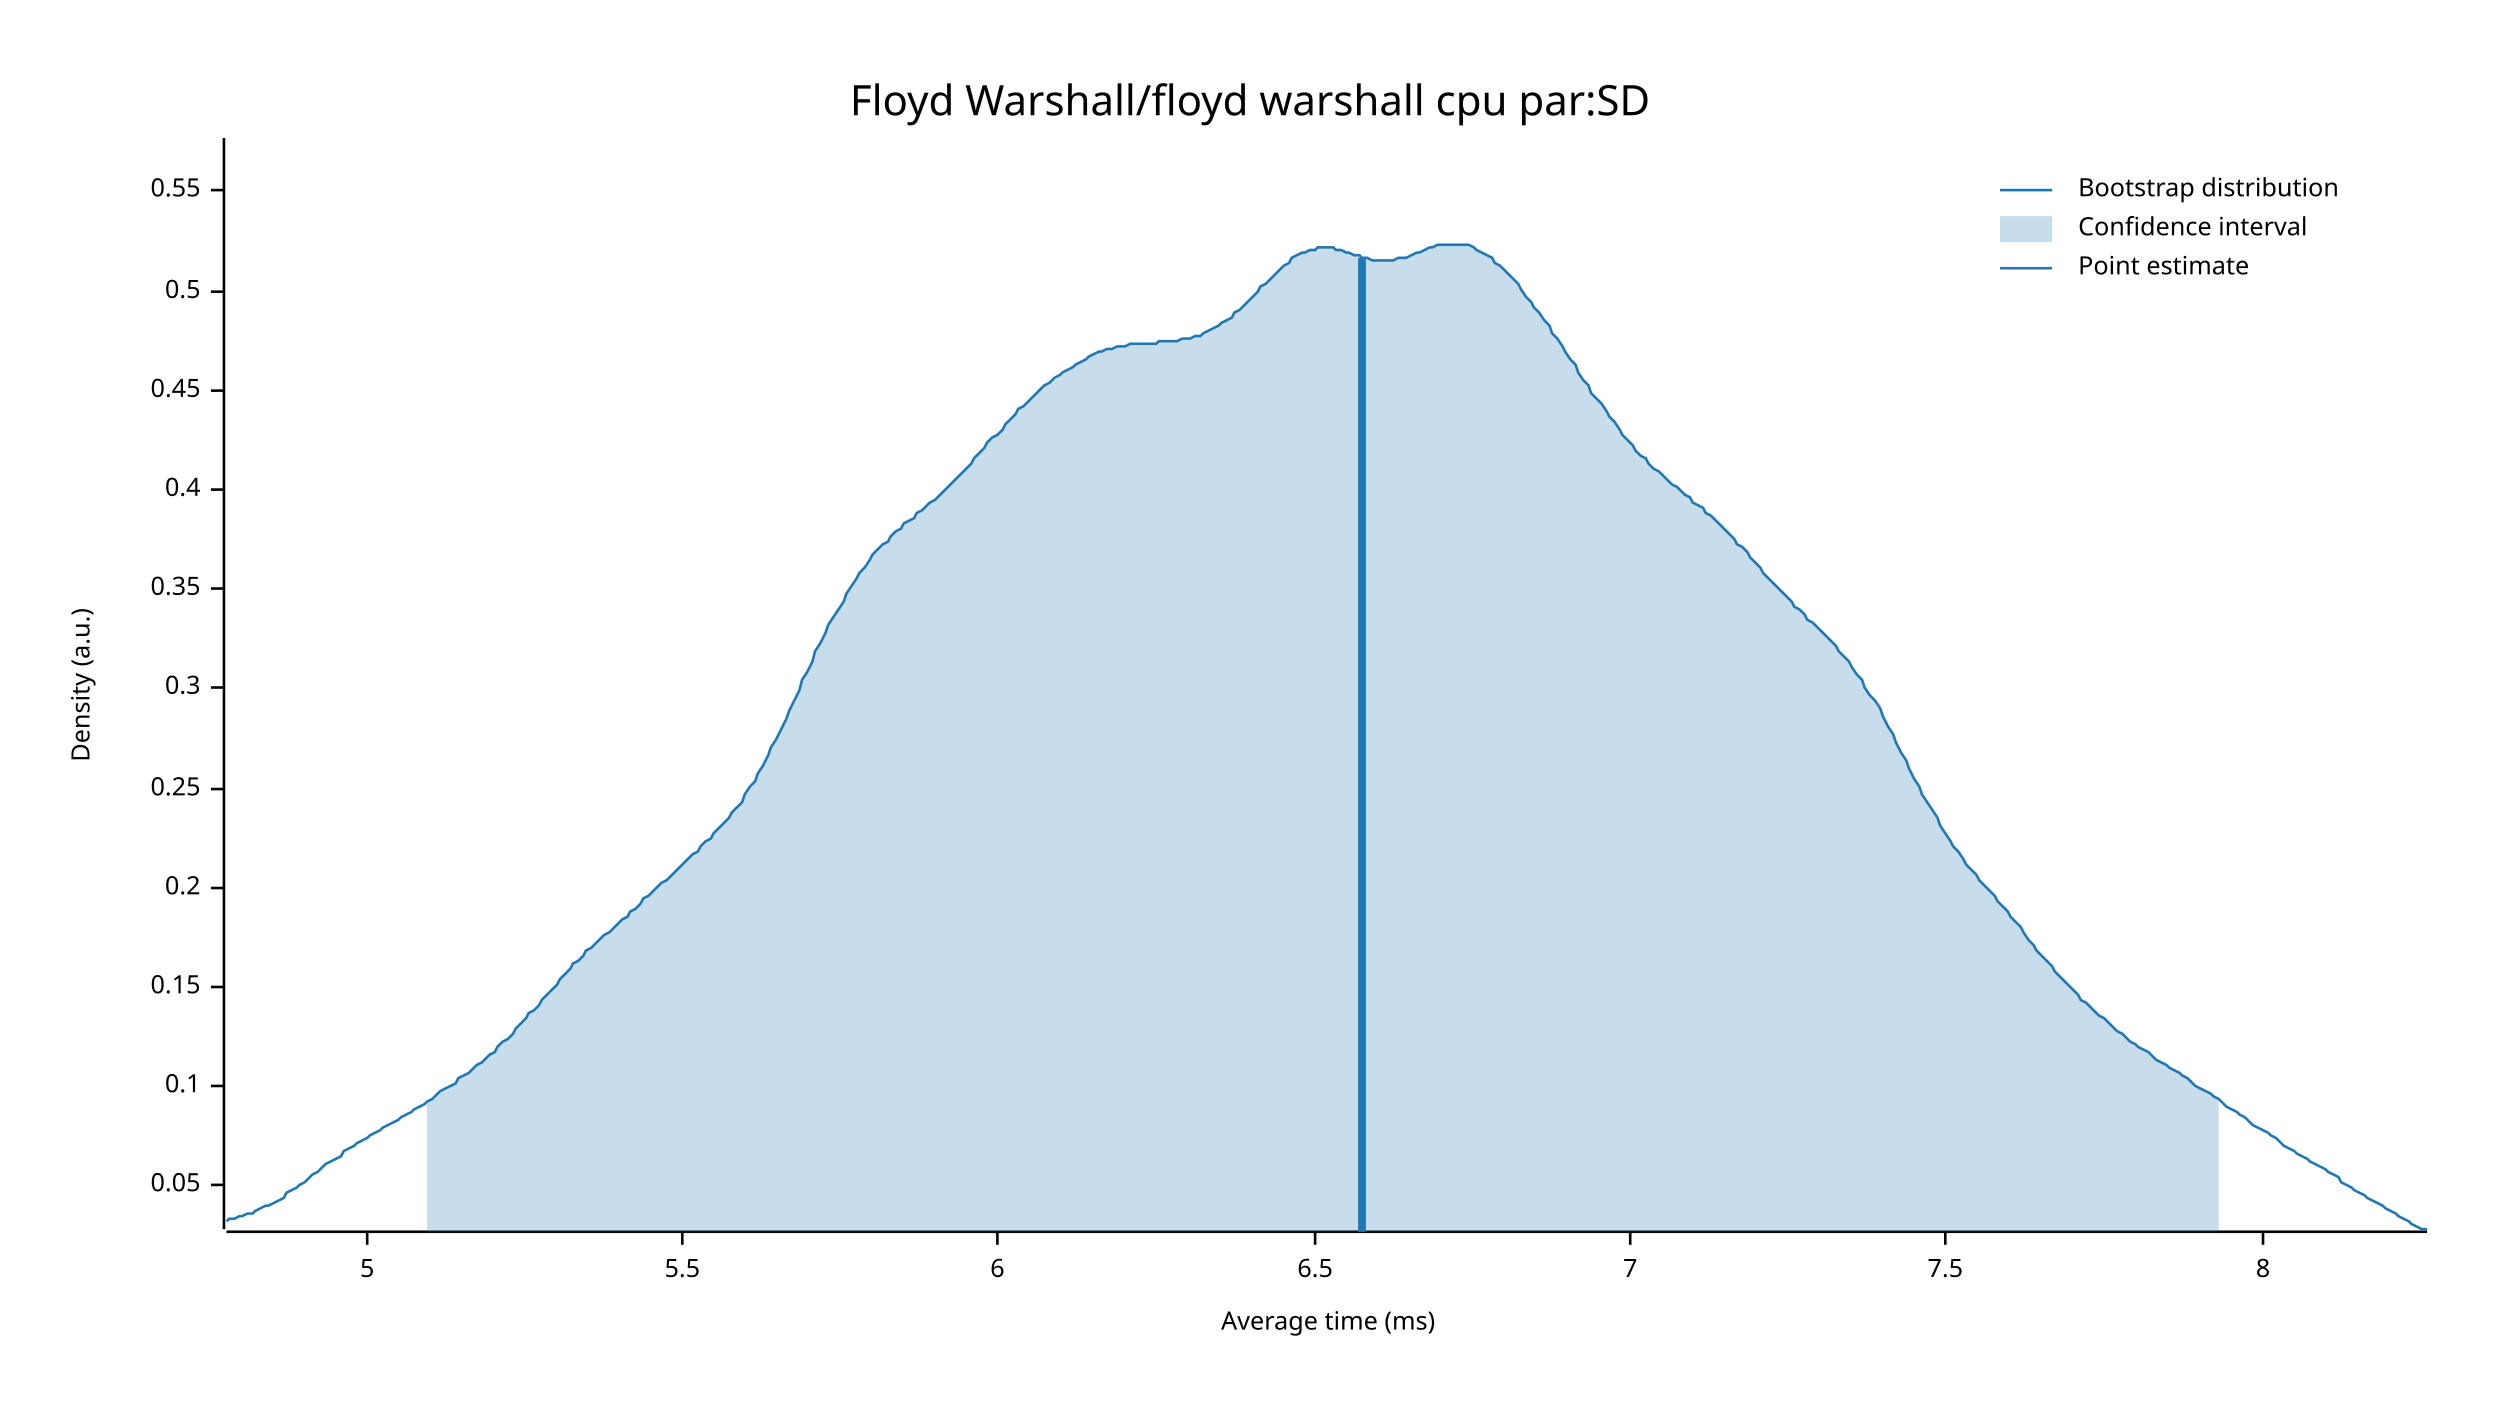
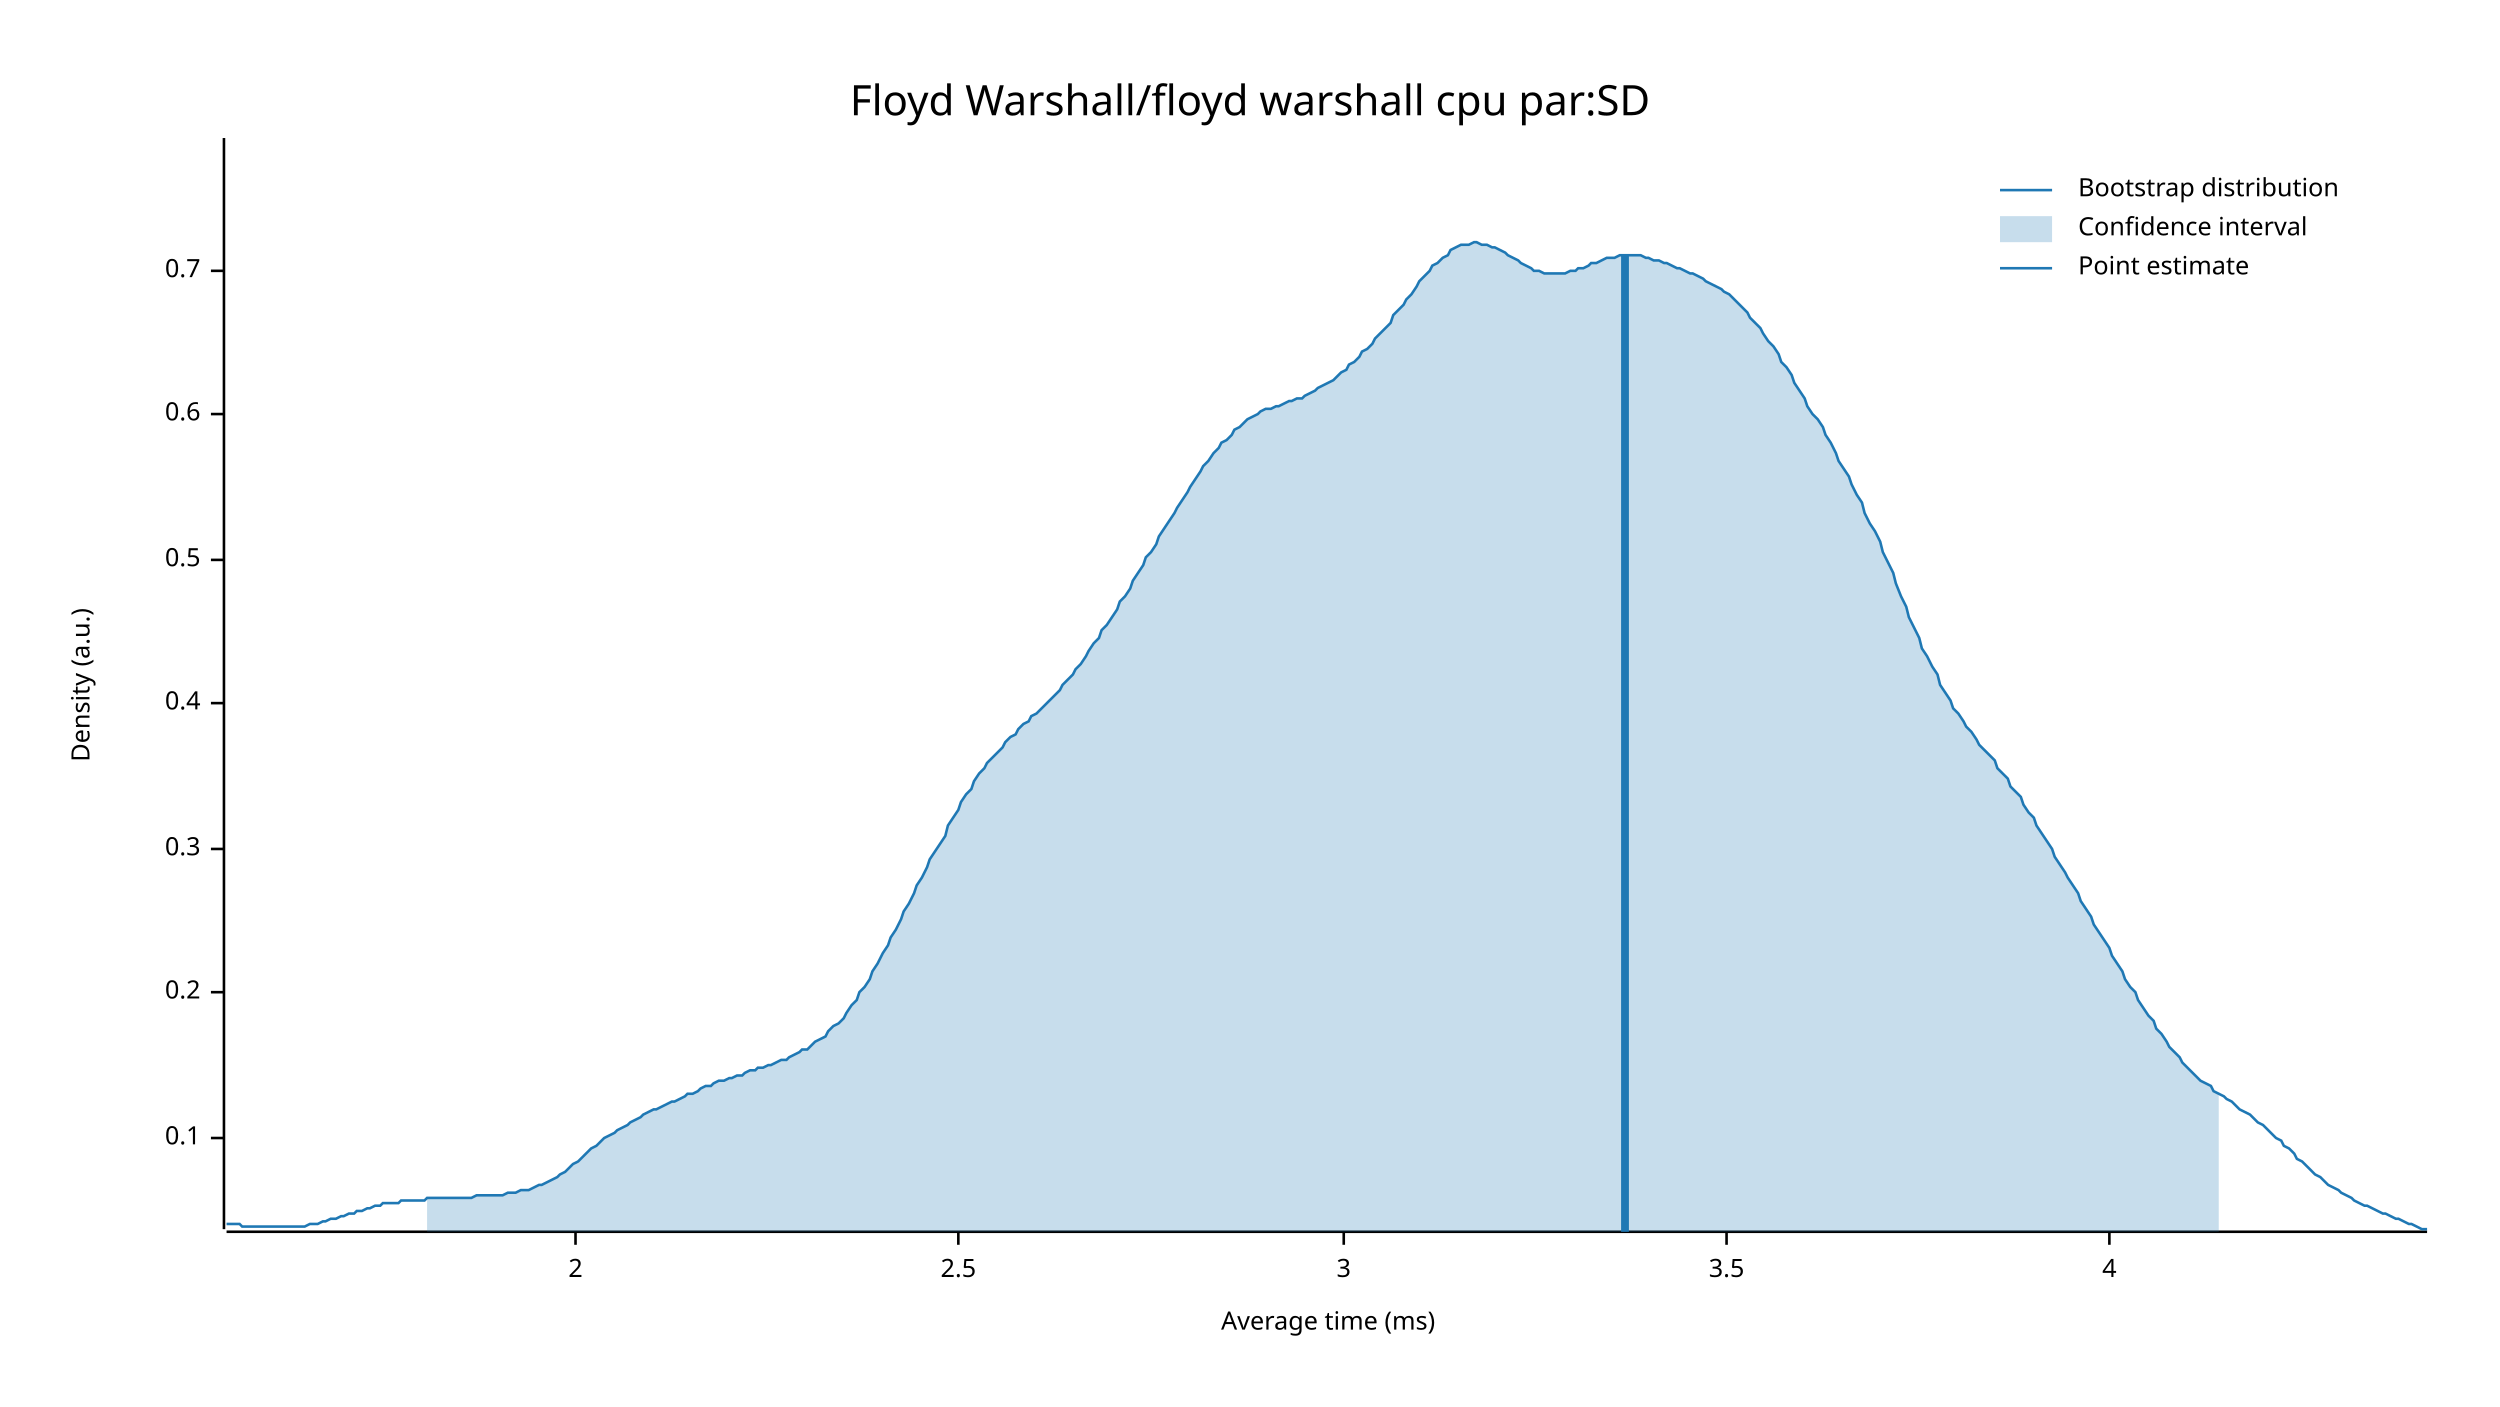
<svg xmlns="http://www.w3.org/2000/svg" width="960" height="540" viewBox="0 0 960 540">
  <text x="480" y="32" dy="0.76em" text-anchor="middle" font-family="sans-serif" font-size="16.129" opacity="1" fill="#000000">
Floyd Warshall/floyd warshall cpu par:SD
</text>
  <text x="27" y="263" dy="0.76em" text-anchor="middle" font-family="sans-serif" font-size="9.677" opacity="1" fill="#000000" transform="rotate(270, 27, 263)">
Density (a.u.)
</text>
  <text x="510" y="513" dy="-0.5ex" text-anchor="middle" font-family="sans-serif" font-size="9.677" opacity="1" fill="#000000">
Average time (ms)
</text>
  <polyline fill="none" opacity="1" stroke="#000000" stroke-width="1" points="86,53 86,472 " />
-   <text x="77" y="455" dy="0.5ex" text-anchor="end" font-family="sans-serif" font-size="9.677" opacity="1" fill="#000000">
- 0.05
- </text>
-   <polyline fill="none" opacity="1" stroke="#000000" stroke-width="1" points="81,455 86,455 " />
-   <text x="77" y="417" dy="0.5ex" text-anchor="end" font-family="sans-serif" font-size="9.677" opacity="1" fill="#000000">
+   <text x="77" y="437" dy="0.5ex" text-anchor="end" font-family="sans-serif" font-size="9.677" opacity="1" fill="#000000">
0.1
</text>
-   <polyline fill="none" opacity="1" stroke="#000000" stroke-width="1" points="81,417 86,417 " />
-   <text x="77" y="379" dy="0.5ex" text-anchor="end" font-family="sans-serif" font-size="9.677" opacity="1" fill="#000000">
- 0.15
- </text>
-   <polyline fill="none" opacity="1" stroke="#000000" stroke-width="1" points="81,379 86,379 " />
-   <text x="77" y="341" dy="0.5ex" text-anchor="end" font-family="sans-serif" font-size="9.677" opacity="1" fill="#000000">
+   <polyline fill="none" opacity="1" stroke="#000000" stroke-width="1" points="81,437 86,437 " />
+   <text x="77" y="381" dy="0.5ex" text-anchor="end" font-family="sans-serif" font-size="9.677" opacity="1" fill="#000000">
0.2
</text>
-   <polyline fill="none" opacity="1" stroke="#000000" stroke-width="1" points="81,341 86,341 " />
-   <text x="77" y="303" dy="0.5ex" text-anchor="end" font-family="sans-serif" font-size="9.677" opacity="1" fill="#000000">
- 0.25
- </text>
-   <polyline fill="none" opacity="1" stroke="#000000" stroke-width="1" points="81,303 86,303 " />
-   <text x="77" y="264" dy="0.5ex" text-anchor="end" font-family="sans-serif" font-size="9.677" opacity="1" fill="#000000">
+   <polyline fill="none" opacity="1" stroke="#000000" stroke-width="1" points="81,381 86,381 " />
+   <text x="77" y="326" dy="0.5ex" text-anchor="end" font-family="sans-serif" font-size="9.677" opacity="1" fill="#000000">
0.3
</text>
-   <polyline fill="none" opacity="1" stroke="#000000" stroke-width="1" points="81,264 86,264 " />
-   <text x="77" y="226" dy="0.5ex" text-anchor="end" font-family="sans-serif" font-size="9.677" opacity="1" fill="#000000">
- 0.35
- </text>
-   <polyline fill="none" opacity="1" stroke="#000000" stroke-width="1" points="81,226 86,226 " />
-   <text x="77" y="188" dy="0.5ex" text-anchor="end" font-family="sans-serif" font-size="9.677" opacity="1" fill="#000000">
+   <polyline fill="none" opacity="1" stroke="#000000" stroke-width="1" points="81,326 86,326 " />
+   <text x="77" y="270" dy="0.5ex" text-anchor="end" font-family="sans-serif" font-size="9.677" opacity="1" fill="#000000">
0.4
</text>
-   <polyline fill="none" opacity="1" stroke="#000000" stroke-width="1" points="81,188 86,188 " />
-   <text x="77" y="150" dy="0.5ex" text-anchor="end" font-family="sans-serif" font-size="9.677" opacity="1" fill="#000000">
- 0.45
- </text>
-   <polyline fill="none" opacity="1" stroke="#000000" stroke-width="1" points="81,150 86,150 " />
-   <text x="77" y="112" dy="0.5ex" text-anchor="end" font-family="sans-serif" font-size="9.677" opacity="1" fill="#000000">
+   <polyline fill="none" opacity="1" stroke="#000000" stroke-width="1" points="81,270 86,270 " />
+   <text x="77" y="215" dy="0.5ex" text-anchor="end" font-family="sans-serif" font-size="9.677" opacity="1" fill="#000000">
0.5
</text>
-   <polyline fill="none" opacity="1" stroke="#000000" stroke-width="1" points="81,112 86,112 " />
-   <text x="77" y="73" dy="0.5ex" text-anchor="end" font-family="sans-serif" font-size="9.677" opacity="1" fill="#000000">
- 0.55
+   <polyline fill="none" opacity="1" stroke="#000000" stroke-width="1" points="81,215 86,215 " />
+   <text x="77" y="159" dy="0.5ex" text-anchor="end" font-family="sans-serif" font-size="9.677" opacity="1" fill="#000000">
+ 0.6
</text>
-   <polyline fill="none" opacity="1" stroke="#000000" stroke-width="1" points="81,73 86,73 " />
+   <polyline fill="none" opacity="1" stroke="#000000" stroke-width="1" points="81,159 86,159 " />
+   <text x="77" y="104" dy="0.5ex" text-anchor="end" font-family="sans-serif" font-size="9.677" opacity="1" fill="#000000">
+ 0.7
+ </text>
+   <polyline fill="none" opacity="1" stroke="#000000" stroke-width="1" points="81,104 86,104 " />
  <polyline fill="none" opacity="1" stroke="#000000" stroke-width="1" points="87,473 932,473 " />
-   <text x="141" y="483" dy="0.76em" text-anchor="middle" font-family="sans-serif" font-size="9.677" opacity="1" fill="#000000">
- 5
+   <text x="221" y="483" dy="0.76em" text-anchor="middle" font-family="sans-serif" font-size="9.677" opacity="1" fill="#000000">
+ 2
</text>
-   <polyline fill="none" opacity="1" stroke="#000000" stroke-width="1" points="141,473 141,478 " />
-   <text x="262" y="483" dy="0.76em" text-anchor="middle" font-family="sans-serif" font-size="9.677" opacity="1" fill="#000000">
- 5.5
+   <polyline fill="none" opacity="1" stroke="#000000" stroke-width="1" points="221,473 221,478 " />
+   <text x="368" y="483" dy="0.76em" text-anchor="middle" font-family="sans-serif" font-size="9.677" opacity="1" fill="#000000">
+ 2.5
</text>
-   <polyline fill="none" opacity="1" stroke="#000000" stroke-width="1" points="262,473 262,478 " />
-   <text x="383" y="483" dy="0.76em" text-anchor="middle" font-family="sans-serif" font-size="9.677" opacity="1" fill="#000000">
- 6
+   <polyline fill="none" opacity="1" stroke="#000000" stroke-width="1" points="368,473 368,478 " />
+   <text x="516" y="483" dy="0.76em" text-anchor="middle" font-family="sans-serif" font-size="9.677" opacity="1" fill="#000000">
+ 3
</text>
-   <polyline fill="none" opacity="1" stroke="#000000" stroke-width="1" points="383,473 383,478 " />
-   <text x="505" y="483" dy="0.76em" text-anchor="middle" font-family="sans-serif" font-size="9.677" opacity="1" fill="#000000">
- 6.5
+   <polyline fill="none" opacity="1" stroke="#000000" stroke-width="1" points="516,473 516,478 " />
+   <text x="663" y="483" dy="0.76em" text-anchor="middle" font-family="sans-serif" font-size="9.677" opacity="1" fill="#000000">
+ 3.5
</text>
-   <polyline fill="none" opacity="1" stroke="#000000" stroke-width="1" points="505,473 505,478 " />
-   <text x="626" y="483" dy="0.76em" text-anchor="middle" font-family="sans-serif" font-size="9.677" opacity="1" fill="#000000">
- 7
+   <polyline fill="none" opacity="1" stroke="#000000" stroke-width="1" points="663,473 663,478 " />
+   <text x="810" y="483" dy="0.76em" text-anchor="middle" font-family="sans-serif" font-size="9.677" opacity="1" fill="#000000">
+ 4
</text>
-   <polyline fill="none" opacity="1" stroke="#000000" stroke-width="1" points="626,473 626,478 " />
-   <text x="747" y="483" dy="0.76em" text-anchor="middle" font-family="sans-serif" font-size="9.677" opacity="1" fill="#000000">
- 7.5
- </text>
-   <polyline fill="none" opacity="1" stroke="#000000" stroke-width="1" points="747,473 747,478 " />
-   <text x="869" y="483" dy="0.76em" text-anchor="middle" font-family="sans-serif" font-size="9.677" opacity="1" fill="#000000">
- 8
- </text>
-   <polyline fill="none" opacity="1" stroke="#000000" stroke-width="1" points="869,473 869,478 " />
-   <polyline fill="none" opacity="1" stroke="#1F78B4" stroke-width="1" points="87,469 88,468 90,468 92,467 93,467 95,466 97,466 98,465 100,464 102,463 103,463 105,462 107,461 109,460 110,458 112,457 114,456 115,455 117,454 119,452 120,451 122,450 124,448 125,447 127,446 129,445 131,444 132,442 134,441 136,440 137,439 139,438 141,437 142,436 144,435 146,434 147,433 149,432 151,431 153,430 154,429 156,428 158,427 159,426 161,425 163,424 164,423 166,422 168,420 169,419 171,418 173,417 175,416 176,414 178,413 180,412 181,411 183,409 185,408 186,407 188,405 190,404 191,402 193,400 195,399 197,397 198,395 200,393 202,391 203,389 205,388 207,386 208,384 210,382 212,380 214,378 215,376 217,374 219,372 220,370 222,369 224,367 225,365 227,364 229,362 230,361 232,359 234,358 236,356 237,355 239,353 241,352 242,350 244,349 246,347 247,345 249,344 251,342 252,341 254,339 256,338 258,336 259,335 261,333 263,331 264,330 266,328 268,327 269,325 271,323 273,322 274,320 276,318 278,316 280,314 281,312 283,310 285,308 286,305 288,302 290,300 291,297 293,294 295,290 296,287 298,284 300,280 302,276 303,273 305,269 307,265 308,261 310,258 312,254 313,250 315,247 317,243 318,240 320,237 322,234 324,231 325,228 327,225 329,222 330,220 332,218 334,215 335,213 337,211 339,209 341,208 342,206 344,204 346,203 347,201 349,200 351,199 352,197 354,196 356,194 357,193 359,192 361,190 363,188 364,187 366,185 368,183 369,182 371,180 373,178 374,176 376,174 378,172 379,170 381,168 383,167 385,165 386,163 388,161 390,159 391,157 393,156 395,154 396,153 398,151 400,149 401,148 403,147 405,145 407,144 408,143 410,142 412,141 413,140 415,139 417,138 418,137 420,136 422,135 423,135 425,134 427,134 429,133 430,133 432,133 434,132 435,132 437,132 439,132 440,132 442,132 444,132 445,131 447,131 449,131 451,131 452,131 454,130 456,130 457,130 459,129 461,129 462,128 464,127 466,126 468,125 469,124 471,123 473,122 474,120 476,119 478,117 479,116 481,114 483,112 484,110 486,109 488,107 490,105 491,104 493,102 495,101 496,99 498,98 500,97 501,97 503,96 505,96 506,95 508,95 510,95 512,95 513,96 515,96 517,97 518,97 520,98 522,98 523,99 525,99 527,100 528,100 530,100 532,100 534,100 535,100 537,99 539,99 540,99 542,98 544,97 545,97 547,96 549,95 550,95 552,94 554,94 556,94 557,94 559,94 561,94 562,94 564,94 566,95 567,96 569,97 571,98 573,99 574,101 576,102 578,104 579,105 581,107 583,109 584,111 586,114 588,116 589,118 591,120 593,123 595,125 596,128 598,130 600,133 601,135 603,138 605,140 606,143 608,146 610,148 611,151 613,153 615,155 617,158 618,160 620,162 622,165 623,167 625,169 627,171 628,173 630,175 632,176 633,178 635,180 637,181 639,183 640,184 642,186 644,187 645,188 647,190 649,191 650,193 652,194 654,195 655,197 657,198 659,200 661,202 662,203 664,205 666,207 667,209 669,210 671,212 672,214 674,216 676,218 677,220 679,222 681,224 683,226 684,227 686,229 688,231 689,233 691,234 693,236 694,238 696,239 698,241 700,243 701,244 703,246 705,248 706,250 708,252 710,254 711,256 713,259 715,261 716,264 718,267 720,269 722,272 723,275 725,279 727,282 728,285 730,289 732,292 733,295 735,299 737,302 738,305 740,308 742,311 744,314 745,317 747,320 749,323 750,325 752,327 754,330 755,332 757,334 759,336 760,338 762,340 764,342 766,344 767,346 769,348 771,350 772,352 774,354 776,356 777,358 779,361 781,363 782,365 784,367 786,369 788,371 789,373 791,375 793,377 794,378 796,380 798,382 799,384 801,385 803,387 804,388 806,390 808,391 810,393 811,394 813,396 815,397 816,398 818,400 820,401 821,402 823,403 825,404 827,406 828,407 830,408 832,409 833,410 835,411 837,412 838,413 840,414 842,416 843,417 845,418 847,419 849,420 850,421 852,422 854,424 855,425 857,426 859,427 860,428 862,429 864,431 865,432 867,433 869,434 871,435 872,436 874,437 876,439 877,440 879,441 881,442 882,443 884,444 886,445 887,446 889,447 891,448 893,449 894,450 896,451 898,452 899,454 901,455 903,456 904,457 906,458 908,459 909,460 911,461 913,462 915,463 916,464 918,465 920,466 921,467 923,468 925,469 926,470 928,471 930,472 932,472 " />
-   <polygon opacity="0.25" fill="#1F78B4" points="164,423 166,422 168,420 169,419 171,418 173,417 175,416 176,414 178,413 180,412 181,411 183,409 185,408 186,407 188,405 190,404 191,402 193,400 195,399 197,397 198,395 200,393 202,391 203,389 205,388 207,386 208,384 210,382 212,380 214,378 215,376 217,374 219,372 220,370 222,369 224,367 225,365 227,364 229,362 230,361 232,359 234,358 236,356 237,355 239,353 241,352 242,350 244,349 246,347 247,345 249,344 251,342 252,341 254,339 256,338 258,336 259,335 261,333 263,331 264,330 266,328 268,327 269,325 271,323 273,322 274,320 276,318 278,316 280,314 281,312 283,310 285,308 286,305 288,302 290,300 291,297 293,294 295,290 296,287 298,284 300,280 302,276 303,273 305,269 307,265 308,261 310,258 312,254 313,250 315,247 317,243 318,240 320,237 322,234 324,231 325,228 327,225 329,222 330,220 332,218 334,215 335,213 337,211 339,209 341,208 342,206 344,204 346,203 347,201 349,200 351,199 352,197 354,196 356,194 357,193 359,192 361,190 363,188 364,187 366,185 368,183 369,182 371,180 373,178 374,176 376,174 378,172 379,170 381,168 383,167 385,165 386,163 388,161 390,159 391,157 393,156 395,154 396,153 398,151 400,149 401,148 403,147 405,145 407,144 408,143 410,142 412,141 413,140 415,139 417,138 418,137 420,136 422,135 423,135 425,134 427,134 429,133 430,133 432,133 434,132 435,132 437,132 439,132 440,132 442,132 444,132 445,131 447,131 449,131 451,131 452,131 454,130 456,130 457,130 459,129 461,129 462,128 464,127 466,126 468,125 469,124 471,123 473,122 474,120 476,119 478,117 479,116 481,114 483,112 484,110 486,109 488,107 490,105 491,104 493,102 495,101 496,99 498,98 500,97 501,97 503,96 505,96 506,95 508,95 510,95 512,95 513,96 515,96 517,97 518,97 520,98 522,98 523,99 525,99 527,100 528,100 530,100 532,100 534,100 535,100 537,99 539,99 540,99 542,98 544,97 545,97 547,96 549,95 550,95 552,94 554,94 556,94 557,94 559,94 561,94 562,94 564,94 566,95 567,96 569,97 571,98 573,99 574,101 576,102 578,104 579,105 581,107 583,109 584,111 586,114 588,116 589,118 591,120 593,123 595,125 596,128 598,130 600,133 601,135 603,138 605,140 606,143 608,146 610,148 611,151 613,153 615,155 617,158 618,160 620,162 622,165 623,167 625,169 627,171 628,173 630,175 632,176 633,178 635,180 637,181 639,183 640,184 642,186 644,187 645,188 647,190 649,191 650,193 652,194 654,195 655,197 657,198 659,200 661,202 662,203 664,205 666,207 667,209 669,210 671,212 672,214 674,216 676,218 677,220 679,222 681,224 683,226 684,227 686,229 688,231 689,233 691,234 693,236 694,238 696,239 698,241 700,243 701,244 703,246 705,248 706,250 708,252 710,254 711,256 713,259 715,261 716,264 718,267 720,269 722,272 723,275 725,279 727,282 728,285 730,289 732,292 733,295 735,299 737,302 738,305 740,308 742,311 744,314 745,317 747,320 749,323 750,325 752,327 754,330 755,332 757,334 759,336 760,338 762,340 764,342 766,344 767,346 769,348 771,350 772,352 774,354 776,356 777,358 779,361 781,363 782,365 784,367 786,369 788,371 789,373 791,375 793,377 794,378 796,380 798,382 799,384 801,385 803,387 804,388 806,390 808,391 810,393 811,394 813,396 815,397 816,398 818,400 820,401 821,402 823,403 825,404 827,406 828,407 830,408 832,409 833,410 835,411 837,412 838,413 840,414 842,416 843,417 845,418 847,419 849,420 850,421 852,422 852,473 164,473 " />
-   <polyline fill="none" opacity="1" stroke="#1F78B4" stroke-width="3" points="523,473 523,99 " />
+   <polyline fill="none" opacity="1" stroke="#000000" stroke-width="1" points="810,473 810,478 " />
+   <polyline fill="none" opacity="1" stroke="#1F78B4" stroke-width="1" points="87,470 88,470 90,470 92,470 93,471 95,471 97,471 98,471 100,471 102,471 103,471 105,471 107,471 109,471 110,471 112,471 114,471 115,471 117,471 119,470 120,470 122,470 124,469 125,469 127,468 129,468 131,467 132,467 134,466 136,466 137,465 139,465 141,464 142,464 144,463 146,463 147,462 149,462 151,462 153,462 154,461 156,461 158,461 159,461 161,461 163,461 164,460 166,460 168,460 169,460 171,460 173,460 175,460 176,460 178,460 180,460 181,460 183,459 185,459 186,459 188,459 190,459 191,459 193,459 195,458 197,458 198,458 200,457 202,457 203,457 205,456 207,455 208,455 210,454 212,453 214,452 215,451 217,450 219,448 220,447 222,446 224,444 225,443 227,441 229,440 230,439 232,437 234,436 236,435 237,434 239,433 241,432 242,431 244,430 246,429 247,428 249,427 251,426 252,426 254,425 256,424 258,423 259,423 261,422 263,421 264,420 266,420 268,419 269,418 271,417 273,417 274,416 276,415 278,415 280,414 281,414 283,413 285,413 286,412 288,411 290,411 291,410 293,410 295,409 296,409 298,408 300,407 302,407 303,406 305,405 307,404 308,403 310,403 312,401 313,400 315,399 317,398 318,396 320,394 322,393 324,391 325,389 327,386 329,384 330,381 332,379 334,376 335,373 337,370 339,366 341,363 342,360 344,357 346,353 347,350 349,347 351,343 352,340 354,337 356,333 357,330 359,327 361,324 363,321 364,317 366,314 368,311 369,308 371,305 373,303 374,300 376,297 378,295 379,293 381,291 383,289 385,287 386,285 388,283 390,282 391,280 393,278 395,277 396,275 398,274 400,272 401,271 403,269 405,267 407,265 408,263 410,261 412,259 413,257 415,255 417,252 418,250 420,247 422,245 423,242 425,240 427,237 429,234 430,231 432,229 434,226 435,223 437,220 439,217 440,214 442,212 444,209 445,206 447,203 449,200 451,197 452,195 454,192 456,189 457,187 459,184 461,181 462,179 464,177 466,174 468,172 469,170 471,169 473,167 474,165 476,164 478,162 479,161 481,160 483,159 484,158 486,157 488,157 490,156 491,156 493,155 495,154 496,154 498,153 500,153 501,152 503,151 505,150 506,149 508,148 510,147 512,146 513,145 515,143 517,142 518,140 520,139 522,137 523,135 525,134 527,132 528,130 530,128 532,126 534,124 535,121 537,119 539,117 540,115 542,113 544,110 545,108 547,106 549,104 550,102 552,101 554,99 556,98 557,96 559,95 561,94 562,94 564,94 566,93 567,93 569,94 571,94 573,95 574,95 576,96 578,97 579,98 581,99 583,100 584,101 586,102 588,103 589,104 591,104 593,105 595,105 596,105 598,105 600,105 601,105 603,104 605,104 606,103 608,103 610,102 611,101 613,101 615,100 617,99 618,99 620,99 622,98 623,98 625,98 627,98 628,98 630,98 632,99 633,99 635,100 637,100 639,101 640,101 642,102 644,103 645,103 647,104 649,105 650,105 652,106 654,107 655,108 657,109 659,110 661,111 662,112 664,113 666,115 667,116 669,118 671,120 672,122 674,124 676,126 677,128 679,131 681,133 683,136 684,139 686,141 688,144 689,147 691,150 693,153 694,156 696,159 698,161 700,164 701,167 703,170 705,174 706,177 708,180 710,183 711,186 713,190 715,193 716,197 718,201 720,204 722,208 723,212 725,216 727,220 728,224 730,229 732,233 733,237 735,241 737,245 738,249 740,252 742,256 744,259 745,263 747,266 749,269 750,272 752,274 754,277 755,279 757,281 759,284 760,286 762,288 764,290 766,292 767,295 769,297 771,299 772,302 774,304 776,306 777,309 779,312 781,314 782,317 784,320 786,323 788,326 789,329 791,332 793,335 794,337 796,340 798,343 799,346 801,349 803,352 804,355 806,358 808,361 810,364 811,367 813,370 815,373 816,376 818,379 820,381 821,384 823,387 825,390 827,392 828,395 830,397 832,400 833,402 835,404 837,406 838,408 840,410 842,412 843,413 845,415 847,416 849,417 850,419 852,420 854,421 855,422 857,423 859,425 860,426 862,427 864,428 865,429 867,431 869,432 871,434 872,435 874,437 876,438 877,440 879,441 881,443 882,445 884,446 886,448 887,449 889,451 891,452 893,454 894,455 896,456 898,457 899,458 901,459 903,460 904,461 906,462 908,463 909,463 911,464 913,465 915,466 916,466 918,467 920,468 921,468 923,469 925,470 926,470 928,471 930,472 932,472 " />
+   <polygon opacity="0.25" fill="#1F78B4" points="164,460 166,460 168,460 169,460 171,460 173,460 175,460 176,460 178,460 180,460 181,460 183,459 185,459 186,459 188,459 190,459 191,459 193,459 195,458 197,458 198,458 200,457 202,457 203,457 205,456 207,455 208,455 210,454 212,453 214,452 215,451 217,450 219,448 220,447 222,446 224,444 225,443 227,441 229,440 230,439 232,437 234,436 236,435 237,434 239,433 241,432 242,431 244,430 246,429 247,428 249,427 251,426 252,426 254,425 256,424 258,423 259,423 261,422 263,421 264,420 266,420 268,419 269,418 271,417 273,417 274,416 276,415 278,415 280,414 281,414 283,413 285,413 286,412 288,411 290,411 291,410 293,410 295,409 296,409 298,408 300,407 302,407 303,406 305,405 307,404 308,403 310,403 312,401 313,400 315,399 317,398 318,396 320,394 322,393 324,391 325,389 327,386 329,384 330,381 332,379 334,376 335,373 337,370 339,366 341,363 342,360 344,357 346,353 347,350 349,347 351,343 352,340 354,337 356,333 357,330 359,327 361,324 363,321 364,317 366,314 368,311 369,308 371,305 373,303 374,300 376,297 378,295 379,293 381,291 383,289 385,287 386,285 388,283 390,282 391,280 393,278 395,277 396,275 398,274 400,272 401,271 403,269 405,267 407,265 408,263 410,261 412,259 413,257 415,255 417,252 418,250 420,247 422,245 423,242 425,240 427,237 429,234 430,231 432,229 434,226 435,223 437,220 439,217 440,214 442,212 444,209 445,206 447,203 449,200 451,197 452,195 454,192 456,189 457,187 459,184 461,181 462,179 464,177 466,174 468,172 469,170 471,169 473,167 474,165 476,164 478,162 479,161 481,160 483,159 484,158 486,157 488,157 490,156 491,156 493,155 495,154 496,154 498,153 500,153 501,152 503,151 505,150 506,149 508,148 510,147 512,146 513,145 515,143 517,142 518,140 520,139 522,137 523,135 525,134 527,132 528,130 530,128 532,126 534,124 535,121 537,119 539,117 540,115 542,113 544,110 545,108 547,106 549,104 550,102 552,101 554,99 556,98 557,96 559,95 561,94 562,94 564,94 566,93 567,93 569,94 571,94 573,95 574,95 576,96 578,97 579,98 581,99 583,100 584,101 586,102 588,103 589,104 591,104 593,105 595,105 596,105 598,105 600,105 601,105 603,104 605,104 606,103 608,103 610,102 611,101 613,101 615,100 617,99 618,99 620,99 622,98 623,98 625,98 627,98 628,98 630,98 632,99 633,99 635,100 637,100 639,101 640,101 642,102 644,103 645,103 647,104 649,105 650,105 652,106 654,107 655,108 657,109 659,110 661,111 662,112 664,113 666,115 667,116 669,118 671,120 672,122 674,124 676,126 677,128 679,131 681,133 683,136 684,139 686,141 688,144 689,147 691,150 693,153 694,156 696,159 698,161 700,164 701,167 703,170 705,174 706,177 708,180 710,183 711,186 713,190 715,193 716,197 718,201 720,204 722,208 723,212 725,216 727,220 728,224 730,229 732,233 733,237 735,241 737,245 738,249 740,252 742,256 744,259 745,263 747,266 749,269 750,272 752,274 754,277 755,279 757,281 759,284 760,286 762,288 764,290 766,292 767,295 769,297 771,299 772,302 774,304 776,306 777,309 779,312 781,314 782,317 784,320 786,323 788,326 789,329 791,332 793,335 794,337 796,340 798,343 799,346 801,349 803,352 804,355 806,358 808,361 810,364 811,367 813,370 815,373 816,376 818,379 820,381 821,384 823,387 825,390 827,392 828,395 830,397 832,400 833,402 835,404 837,406 838,408 840,410 842,412 843,413 845,415 847,416 849,417 850,419 852,420 852,473 164,473 " />
+   <polyline fill="none" opacity="1" stroke="#1F78B4" stroke-width="3" points="624,473 624,98 " />
  <text x="798" y="68" dy="0.76em" text-anchor="start" font-family="sans-serif" font-size="9.677" opacity="1" fill="#000000">
Bootstrap distribution
</text>
  <text x="798" y="83" dy="0.76em" text-anchor="start" font-family="sans-serif" font-size="9.677" opacity="1" fill="#000000">
Confidence interval
</text>
  <text x="798" y="98" dy="0.76em" text-anchor="start" font-family="sans-serif" font-size="9.677" opacity="1" fill="#000000">
Point estimate
</text>
  <polyline fill="none" opacity="1" stroke="#1F78B4" stroke-width="1" points="768,73 788,73 " />
  <rect x="768" y="83" width="20" height="10" opacity="0.25" fill="#1F78B4" stroke="none" />
  <polyline fill="none" opacity="1" stroke="#1F78B4" stroke-width="1" points="768,103 788,103 " />
</svg>
